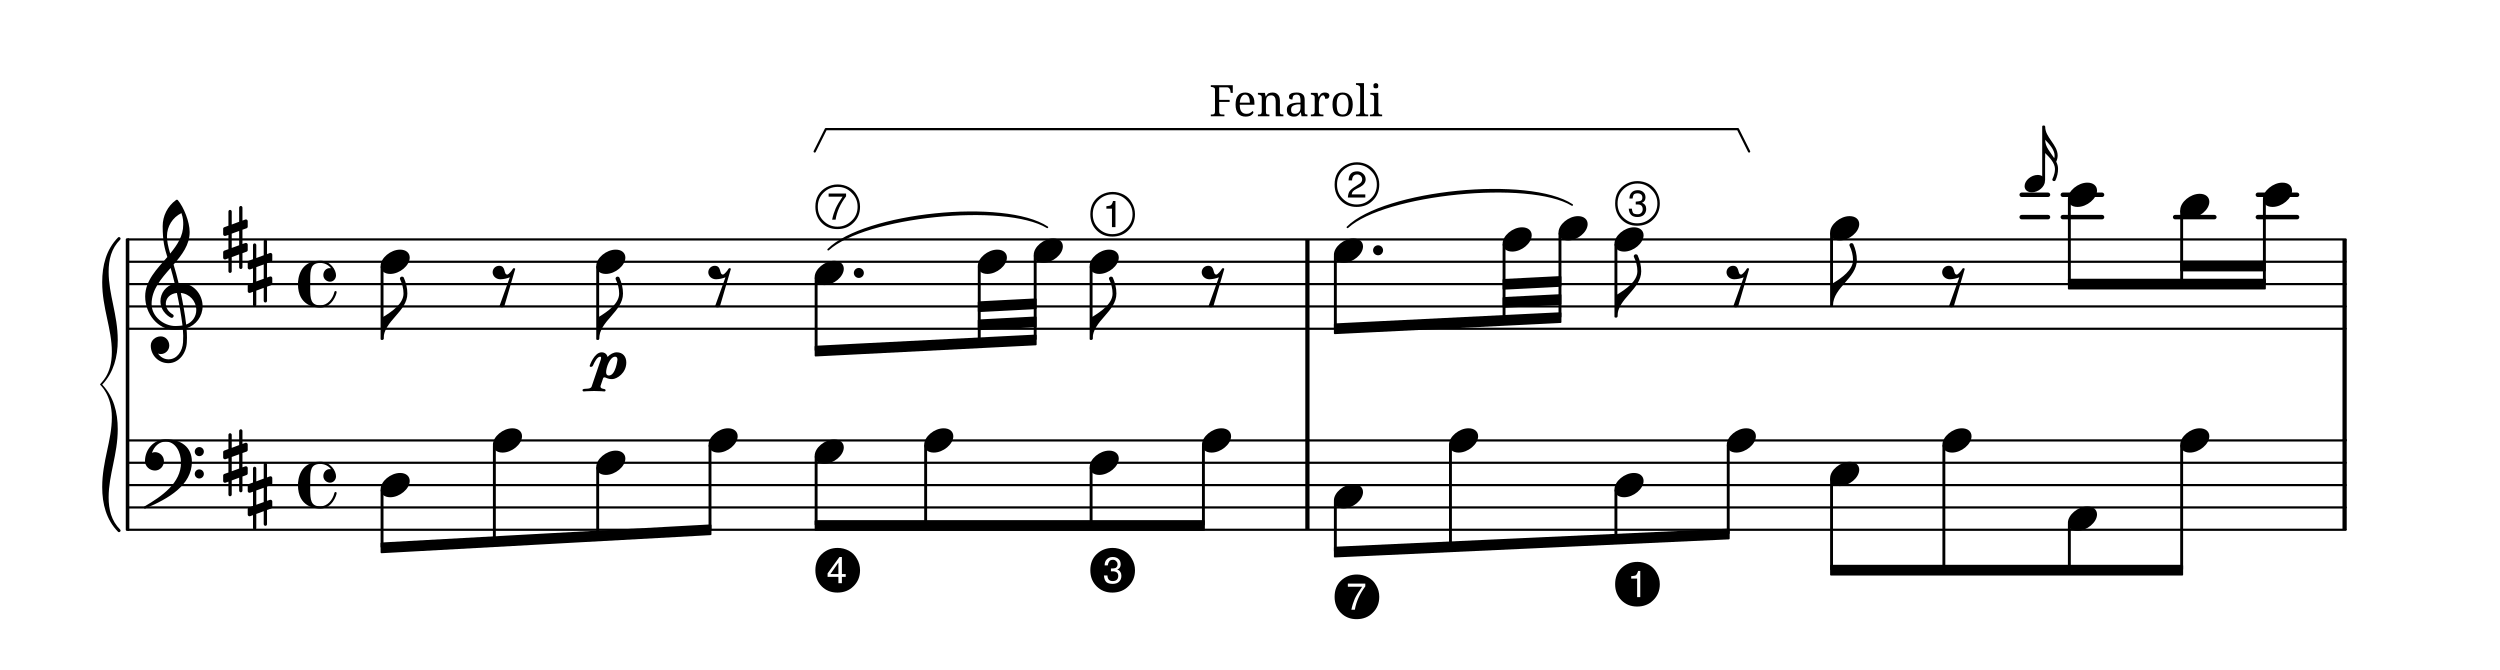
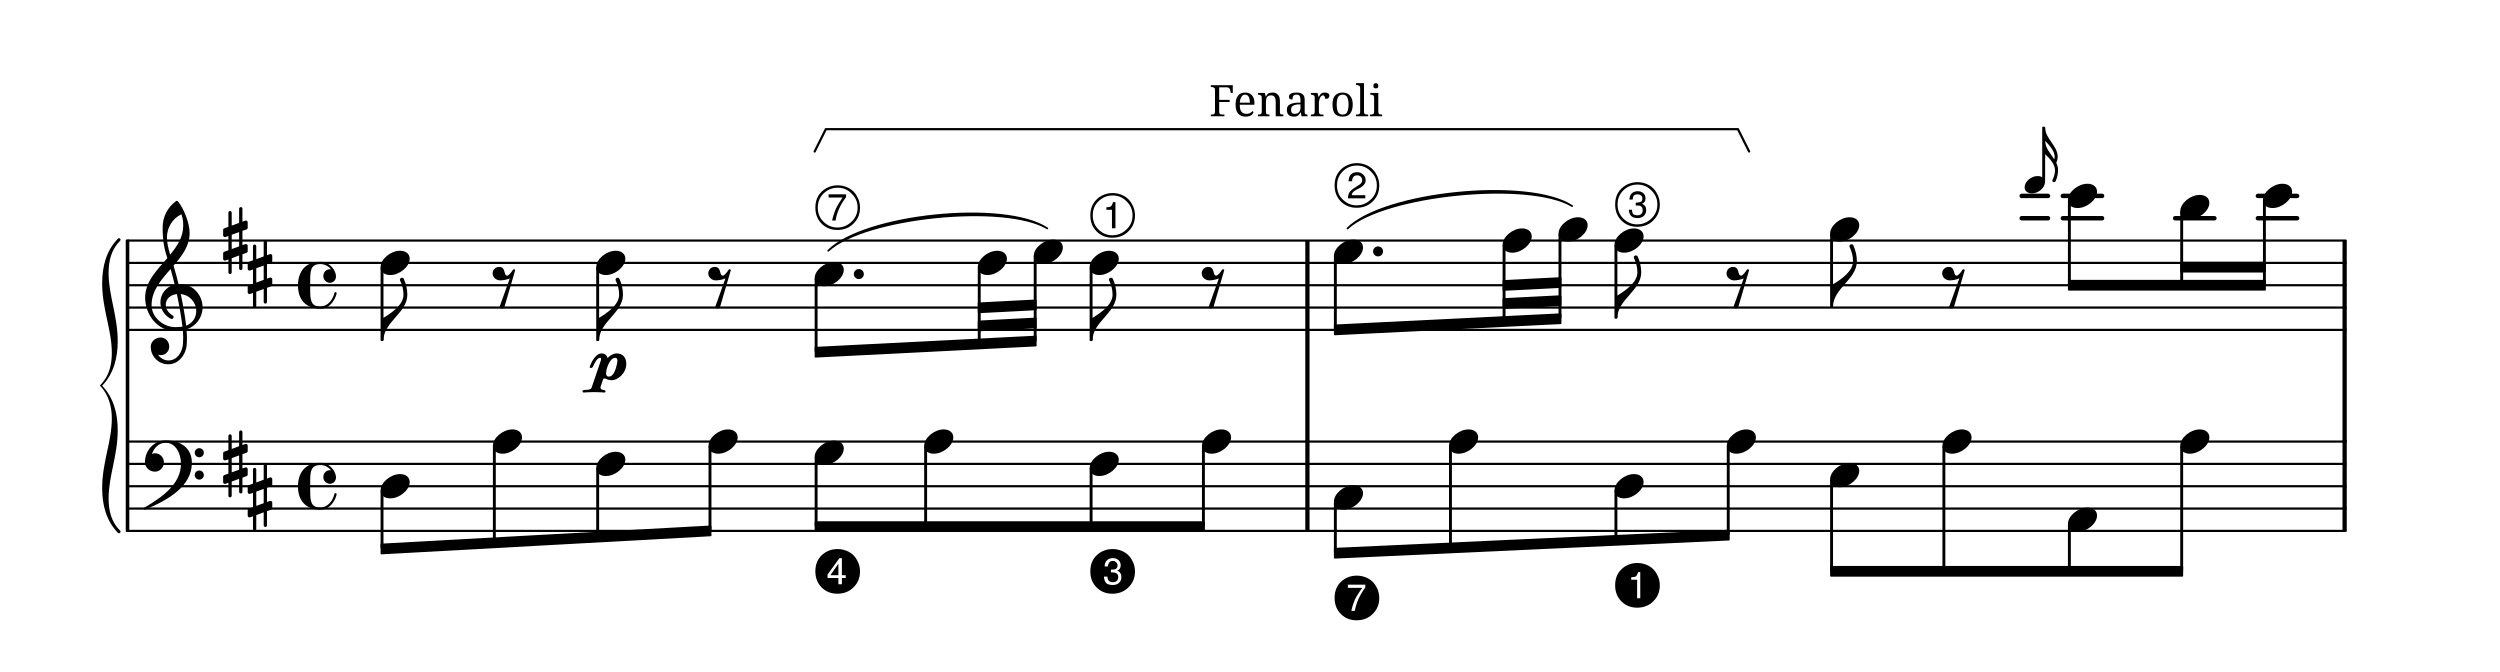
- <svg xmlns="http://www.w3.org/2000/svg" width="743.509" height="52.71mm" class="d-block mx-auto d-block mx-auto" version="1.2" viewBox="0 0 111.942 29.995">
-   <style>tspan{white-space:pre}</style>
-   <rect width="1.956" height=".2" x="95.311" y="-.1" ry=".1" transform="translate(5.69 8.722)" />
-   <rect width="1.956" height=".2" x="95.311" y="-.1" ry=".1" transform="translate(5.69 9.722)" />
-   <rect width="1.956" height=".2" x="91.607" y="-.1" ry=".1" transform="translate(5.69 9.722)" />
-   <rect width="1.956" height=".2" x="86.578" y="-.1" ry=".1" transform="translate(5.69 8.722)" />
-   <rect width="1.956" height=".2" x="86.578" y="-.1" ry=".1" transform="translate(5.69 9.722)" />
-   <rect width="1.377" height=".2" x="84.736" y="-.1" ry=".1" transform="translate(5.69 8.722)" />
-   <rect width="1.377" height=".2" x="84.736" y="-.1" ry=".1" transform="translate(5.69 9.722)" />
-   <path stroke="currentColor" stroke-linecap="round" stroke-linejoin="round" stroke-width=".1" d="M5.74 14.722h99.29m-99.29-1h99.29m-99.29-1h99.29m-99.29-1h99.29m-99.29-1h99.29" />
-   <rect width=".19" height="4.95" y="10.927" ry="0" transform="translate(104.89 3.845)" />
-   <path stroke="currentColor" stroke-linecap="round" stroke-linejoin="round" stroke-width=".1" d="M5.74 23.722h99.29m-99.29-1h99.29m-99.29-1h99.29m-99.29-1h99.29m-99.29-1h99.29" />
-   <rect width=".19" height="4.05" y="-2.05" ry="0" transform="translate(104.89 21.722)" />
-   <rect width=".19" height="4.05" y="-2" ry="0" transform="translate(104.89 12.722)" />
-   <rect width=".19" height="4.95" y="10.927" ry="0" transform="translate(58.447 3.845)" />
-   <rect width=".19" height="4.05" y="-2.05" ry="0" transform="translate(58.447 21.722)" />
-   <rect width=".19" height="4.05" y="-2" ry="0" transform="translate(58.447 12.722)" />
-   <path stroke="currentColor" stroke-linecap="round" stroke-linejoin="round" stroke-width=".08" d="M101.418 11.712v.4h-3.754v-.4zm0 .81v.4h-8.783v-.4z" />
-   <path d="M17.913 11.178c.264 0 .432.144.432.356 0 .356-.452.732-.872.732-.264 0-.432-.144-.432-.356 0-.356.452-.732.872-.732zM7.555 16.262H7.53a.783.783 0 0 1-.78-.788c0-.232.212-.412.448-.412.216 0 .38.188.38.412 0 .208-.172.38-.38.38a.326.326 0 0 1-.124-.024c.104.156.272.26.468.26h.016zm.78-1.728a.69.69 0 0 0 .452-.656.764.764 0 0 0-.692-.76c.076.356.192.968.24 1.416zm-1.548-.924c0 .58.564.988 1.056.988.004 0 .188 0 .328-.024a17.343 17.343 0 0 0-.252-1.456c-.316.032-.496.244-.496.476 0 .176.1.364.324.492.02.02.028.04.028.06 0 .044-.04.088-.088.088-.06 0-.504-.248-.504-.748 0-.352.232-.696.64-.788a15.048 15.048 0 0 0-.184-.7c-.428.484-.852.972-.852 1.612zm.704-2.1c-.116-.384-.208-.68-.208-1.384 0-.46.22-.896.596-1.168a.06.06 0 0 1 .08 0c.272.32.532.98.532 1.432 0 .572-.344 1.02-.72 1.456.084.272.156.552.224.828.008 0 .028-.004.052-.004.62 0 1.024.512 1.024 1.044 0 .452-.296.848-.72.984.012.14.02.28.02.42 0 .076-.004.156-.008.232-.028.476-.352.9-.808.912l.004-.172c.372-.008.612-.368.636-.764a3.775 3.775 0 0 0-.008-.588c-.02.004-.176.032-.356.032-.772 0-1.332-.72-1.332-1.496 0-.708.524-1.224.992-1.764zm.712-1.452c0-.136.004-.264-.08-.516a1.153 1.153 0 0 0-.648 1.036c0 .208.048.46.144.776.32-.388.584-.792.584-1.296zm1.787.188c0-.032.02-.06.053-.072l.184-.068v-.632c0-.04.032-.076.072-.076s.076.036.076.076v.58l.332-.124v-.632c0-.04.036-.076.076-.076s.072.036.072.076v.58l.128-.048c.008-.004.02-.004.028-.004a.08.08 0 0 1 .08.08v.24c0 .032-.02.064-.052.076l-.184.064v.64l.128-.044c.008-.004.02-.004.028-.004a.08.08 0 0 1 .08.08v.24c0 .032-.02.06-.052.072l-.184.068v.632c0 .04-.032.076-.072.076s-.076-.036-.076-.076v-.58l-.332.124v.632c0 .04-.036.076-.076.076s-.072-.036-.072-.076v-.58l-.128.048c-.008.004-.02.004-.028.004a.08.08 0 0 1-.08-.08v-.24c0-.032.02-.064.052-.076l.184-.064v-.64l-.128.044c-.008.004-.02.004-.028.004a.08.08 0 0 1-.08-.08v-.24zm.717.096-.332.12v.64l.332-.12v-.64zm.383 1.404c0-.032.02-.06.053-.072l.184-.068v-.632c0-.04.032-.076.072-.076s.076.036.076.076v.58l.332-.124v-.632c0-.04.036-.076.076-.076s.072.036.072.076v.58l.128-.048c.008-.004.02-.004.028-.004a.08.08 0 0 1 .08.08v.24c0 .032-.02.064-.052.076l-.184.064v.64l.128-.044c.008-.004.02-.004.028-.004a.08.08 0 0 1 .08.08v.24c0 .032-.02.06-.052.072l-.184.068v.632c0 .04-.032.076-.072.076s-.076-.036-.076-.076v-.58l-.332.124v.632c0 .04-.036.076-.076.076s-.072-.036-.072-.076v-.58l-.128.048c-.008.004-.02.004-.028.004a.08.08 0 0 1-.08-.08v-.24c0-.032.02-.064.052-.076l.184-.064v-.64l-.128.044c-.008.004-.02.004-.028.004a.08.08 0 0 1-.08-.08v-.24zm.717.096-.332.12v.64l.332-.12v-.64zm2.533-.168c.465 0 .705.424.705.652 0 .16-.12.288-.268.288-.124 0-.3-.1-.3-.3 0-.152.108-.308.288-.308.016 0 .036 0 .056.004a.599.599 0 0 0-.48-.236c-.424 0-.452.292-.452.744v.408c0 .452.028.748.452.748.32 0 .556-.28.632-.604.008-.028.028-.04.048-.04.024 0 .052.016.052.048 0 .088-.2.696-.732.696-.236 0-1-.076-1-1.052 0-.248.072-1.048 1-1.048zm3.573 9.504c.264 0 .432.144.432.356 0 .356-.452.732-.872.732-.264 0-.432-.144-.432-.356 0-.356.452-.732.872-.732zm-9.194.044c0-.112.092-.204.204-.204s.204.092.204.204-.092.204-.204.204-.204-.092-.204-.204zm0-1c0-.112.092-.204.204-.204s.204.092.204.204-.092.204-.204.204-.204-.092-.204-.204zm-1.3-.552c.688 0 1.172.352 1.172 1.004 0 1.052-1.052 1.656-2.064 2.084a.049.049 0 0 1-.036.016.053.053 0 0 1-.052-.052c0-.012.004-.024.016-.036.808-.472 1.648-1.06 1.648-1.972 0-.48-.252-.94-.684-.94-.296 0-.516.216-.616.504a.323.323 0 0 1 .136-.032c.22 0 .4.18.4.4 0 .232-.176.424-.4.424-.24 0-.448-.188-.448-.424 0-.532.408-.976.928-.976zm2.571.576c0-.032.02-.06.053-.072l.184-.068v-.632c0-.04.032-.076.072-.076s.076.036.076.076v.58l.332-.124v-.632c0-.04.036-.076.076-.076s.072.036.072.076v.58l.128-.048c.008-.004.02-.004.028-.004a.08.08 0 0 1 .08.08v.24c0 .032-.02.064-.052.076l-.184.064v.64l.128-.044c.008-.004.02-.004.028-.004a.08.08 0 0 1 .08.08v.24c0 .032-.02.06-.052.072l-.184.068v.632c0 .04-.032.076-.072.076s-.076-.036-.076-.076v-.58l-.332.124v.632c0 .04-.036.076-.076.076s-.072-.036-.072-.076v-.58l-.128.048c-.008.004-.02.004-.028.004a.08.08 0 0 1-.08-.08v-.24c0-.032.02-.064.052-.076l.184-.064v-.64l-.128.044c-.008.004-.02.004-.028.004a.08.08 0 0 1-.08-.08v-.24zm.717.096-.332.12v.64l.332-.12v-.64zm.383 1.404c0-.032.02-.06.053-.072l.184-.068v-.632c0-.04.032-.076.072-.076s.076.036.076.076v.58l.332-.124v-.632c0-.04.036-.076.076-.076s.072.036.072.076v.58l.128-.048c.008-.004.02-.004.028-.004a.08.08 0 0 1 .08.08v.24c0 .032-.02.064-.052.076l-.184.064v.64l.128-.044c.008-.004.02-.004.028-.004a.08.08 0 0 1 .08.08v.24c0 .032-.02.06-.052.072l-.184.068v.632c0 .04-.032.076-.072.076s-.076-.036-.076-.076v-.58l-.332.124v.632c0 .04-.036.076-.076.076s-.072-.036-.072-.076v-.58l-.128.048c-.008.004-.02.004-.028.004a.08.08 0 0 1-.08-.08v-.24c0-.032.02-.064.052-.076l.184-.064v-.64l-.128.044c-.008.004-.02.004-.028.004a.08.08 0 0 1-.08-.08v-.24zm.717.096-.332.12v.64l.332-.12v-.64zm2.533-1.168c.465 0 .705.424.705.652 0 .16-.12.288-.268.288-.124 0-.3-.1-.3-.3 0-.152.108-.308.288-.308.016 0 .036 0 .056.004a.599.599 0 0 0-.48-.236c-.424 0-.452.292-.452.744v.408c0 .452.028.748.452.748.32 0 .556-.28.632-.604.008-.028.028-.04.048-.04.024 0 .052.016.052.048 0 .088-.2.696-.732.696-.236 0-1-.076-1-1.052 0-.248.072-1.048 1-1.048z" />
-   <rect width=".13" height="3.314" x="-.065" y="-.814" ry=".04" transform="translate(17.106 12.722)" />
-   <path d="M17.17 15.182h-.063v-1h.064v1zm0 0v-1c.389-.236.897-.592.897-1.036 0-.228-.06-.448-.16-.652-.012-.064.04-.108.092-.108.028 0 .06.012.08.044.1.224.16.468.16.716 0 .812-1.068 1.224-1.068 2.036z" />
-   <rect width=".13" height="2.62" x="-.065" y=".186" ry=".04" transform="translate(17.106 21.722)" />
-   <path d="M22.35 11.902c.316 0 .184.392.364.392.064 0 .216-.192.244-.252.024-.048.092-.048.112 0l-.492 1.68c-.032.028-.068.04-.108.04s-.08-.012-.112-.04l.468-1.304a1.272 1.272 0 0 1-.42.088c-.188 0-.348-.136-.348-.316a.29.29 0 0 1 .292-.288zm.592 7.276c.264 0 .432.144.432.356 0 .356-.452.732-.872.732-.264 0-.432-.144-.432-.356 0-.356.452-.732.872-.732z" />
-   <rect width=".13" height="4.345" x="-.065" y="-1.814" ry=".04" transform="translate(22.135 21.722)" />
-   <path stroke="currentColor" stroke-linecap="round" stroke-linejoin="round" stroke-width=".08" d="M77.41 23.712v.4l-17.642.81v-.4z" />
-   <path d="M27.569 11.178c.264 0 .432.144.432.356 0 .356-.452.732-.872.732-.264 0-.432-.144-.432-.356 0-.356.452-.732.872-.732zm-.31 5.638c.312 0 .388-.704.388-.712 0-.072-.028-.132-.1-.132-.244 0-.408.496-.408.692 0 .088.032.152.12.152zm-.856-.436c0-.008.204-.604.536-.604.14 0 .236.084.264.208.116-.124.268-.208.412-.208.276 0 .428.196.428.456 0 .472-.42.744-.636.744-.212 0-.28-.08-.336-.08-.028 0-.056.012-.064.036l-.116.344c-.004.008-.004.02-.004.028 0 .148.228.072.228.168 0 .028-.016.056-.052.056-.012 0-.2-.02-.464-.02s-.448.02-.46.02a.055.055 0 0 1-.056-.056c0-.124.348.004.408-.164l.408-1.2a.315.315 0 0 0 .016-.08c0-.032-.008-.056-.044-.056-.132 0-.252.24-.316.388a.104.104 0 0 1-.096.068c-.032 0-.056-.016-.056-.048zm1.166 3.798c.264 0 .432.144.432.356 0 .356-.452.732-.872.732-.264 0-.432-.144-.432-.356 0-.356.452-.732.872-.732z" />
-   <rect width=".13" height="3.314" x="-.065" y="-.814" ry=".04" transform="translate(26.762 12.722)" />
-   <path d="M26.827 15.182h-.064v-1h.064v1zm0 0v-1c.388-.236.896-.592.896-1.036 0-.228-.06-.448-.16-.652-.012-.064.04-.108.092-.108.028 0 .06.012.08.044.1.224.16.468.16.716 0 .812-1.068 1.224-1.068 2.036z" />
-   <rect width=".13" height="3.092" x="-.065" y="-.814" ry=".04" transform="translate(26.762 21.722)" />
-   <path stroke="currentColor" stroke-linecap="round" stroke-linejoin="round" stroke-width=".08" d="M69.876 12.402v.4l-2.554.13v-.4zm0 .81v.4l-2.554.13v-.4zm0 .81v.4l-10.108.5v-.4z" />
-   <path d="M32.006 11.902c.316 0 .184.392.364.392.064 0 .216-.192.244-.252.024-.048.092-.048.112 0l-.492 1.68c-.032.028-.068.04-.108.04s-.08-.012-.112-.04l.468-1.304a1.272 1.272 0 0 1-.42.088c-.188 0-.348-.136-.348-.316a.29.29 0 0 1 .292-.288zm.592 7.276c.264 0 .432.144.432.356 0 .356-.452.732-.872.732-.264 0-.432-.144-.432-.356 0-.356.452-.732.872-.732z" />
-   <rect width=".13" height="3.817" x="-.065" y="-1.814" ry=".04" transform="translate(31.791 21.722)" />
-   <path stroke="currentColor" stroke-linecap="round" stroke-linejoin="round" stroke-width=".08" d="M53.91 23.332v.4H36.518v-.4z" />
-   <path d="M37.35 11.678c.264 0 .432.144.432.356 0 .356-.452.732-.872.732-.264 0-.432-.144-.432-.356 0-.356.452-.732.872-.732z" />
-   <text class="scale-degree" font-family="serif" font-size="2.2" transform="translate(36.478 9.837)">
+ <svg xmlns="http://www.w3.org/2000/svg" width="743.509" height="52.8mm" class="d-block mx-auto d-block mx-auto" version="1.2" viewBox="0 0 111.942 30.044">
+   <style>
+         tspan{white-space:pre}
+     </style>
+   <rect width="1.956" height=".2" x="95.311" y="-.1" fill="currentColor" ry=".1" transform="translate(5.69 8.771)" />
+   <rect width="1.956" height=".2" x="95.311" y="-.1" fill="currentColor" ry=".1" transform="translate(5.69 9.771)" />
+   <rect width="1.956" height=".2" x="91.607" y="-.1" fill="currentColor" ry=".1" transform="translate(5.69 9.771)" />
+   <rect width="1.956" height=".2" x="86.578" y="-.1" fill="currentColor" ry=".1" transform="translate(5.69 8.771)" />
+   <rect width="1.956" height=".2" x="86.578" y="-.1" fill="currentColor" ry=".1" transform="translate(5.69 9.771)" />
+   <rect width="1.377" height=".2" x="84.736" y="-.1" fill="currentColor" ry=".1" transform="translate(5.69 8.771)" />
+   <rect width="1.377" height=".2" x="84.736" y="-.1" fill="currentColor" ry=".1" transform="translate(5.69 9.771)" />
+   <path stroke="currentColor" stroke-linecap="round" stroke-linejoin="round" stroke-width=".1" d="M5.74 14.771h99.29m-99.29-1h99.29m-99.29-1h99.29m-99.29-1h99.29m-99.29-1h99.29" />
+   <rect width=".19" height="4.95" y="10.976" fill="currentColor" ry="0" transform="translate(104.89 3.845)" />
+   <path stroke="currentColor" stroke-linecap="round" stroke-linejoin="round" stroke-width=".1" d="M5.74 23.771h99.29m-99.29-1h99.29m-99.29-1h99.29m-99.29-1h99.29m-99.29-1h99.29" />
+   <rect width=".19" height="4.05" y="-2.05" fill="currentColor" ry="0" transform="translate(104.89 21.771)" />
+   <rect width=".19" height="4.05" y="-2" fill="currentColor" ry="0" transform="translate(104.89 12.771)" />
+   <rect width=".19" height="4.95" y="10.976" fill="currentColor" ry="0" transform="translate(58.447 3.845)" />
+   <rect width=".19" height="4.05" y="-2.05" fill="currentColor" ry="0" transform="translate(58.447 21.771)" />
+   <rect width=".19" height="4.05" y="-2" fill="currentColor" ry="0" transform="translate(58.447 12.771)" />
+   <path fill="currentColor" stroke="currentColor" stroke-linecap="round" stroke-linejoin="round" stroke-width=".08" d="M101.418 11.761v.4h-3.754v-.4zm0 .81v.4h-8.783v-.4z" />
+   <path fill="currentColor" d="M17.913 11.227c.264 0 .432.144.432.356 0 .356-.452.732-.872.732-.264 0-.432-.144-.432-.356 0-.356.452-.732.872-.732zM7.555 16.311H7.53a.783.783 0 0 1-.78-.788c0-.232.212-.412.448-.412.216 0 .38.188.38.412 0 .208-.172.38-.38.38a.326.326 0 0 1-.124-.024c.104.156.272.26.468.26h.016zm.78-1.728a.69.69 0 0 0 .452-.656.764.764 0 0 0-.692-.76c.076.356.192.968.24 1.416zm-1.548-.924c0 .58.564.988 1.056.988.004 0 .188 0 .328-.024a17.343 17.343 0 0 0-.252-1.456c-.316.032-.496.244-.496.476 0 .176.1.364.324.492.02.02.028.04.028.06 0 .044-.04.088-.088.088-.06 0-.504-.248-.504-.748 0-.352.232-.696.64-.788a15.048 15.048 0 0 0-.184-.7c-.428.484-.852.972-.852 1.612zm.704-2.1c-.116-.384-.208-.68-.208-1.384 0-.46.22-.896.596-1.168a.06.06 0 0 1 .08 0c.272.32.532.98.532 1.432 0 .572-.344 1.02-.72 1.456.084.272.156.552.224.828.008 0 .028-.004.052-.004.62 0 1.024.512 1.024 1.044 0 .452-.296.848-.72.984.012.14.02.28.02.42 0 .076-.004.156-.008.232-.028.476-.352.9-.808.912l.004-.172c.372-.008.612-.368.636-.764a3.775 3.775 0 0 0-.008-.588c-.02.004-.176.032-.356.032-.772 0-1.332-.72-1.332-1.496 0-.708.524-1.224.992-1.764zm.712-1.452c0-.136.004-.264-.08-.516a1.153 1.153 0 0 0-.648 1.036c0 .208.048.46.144.776.32-.388.584-.792.584-1.296zm1.787.188c0-.032.02-.06.053-.072l.184-.068v-.632c0-.04.032-.076.072-.076s.076.036.076.076v.58l.332-.124v-.632c0-.04.036-.076.076-.076s.072.036.072.076v.58l.128-.048c.008-.004.02-.004.028-.004a.08.08 0 0 1 .08.08v.24c0 .032-.02.064-.052.076l-.184.064v.64l.128-.044c.008-.004.02-.004.028-.004a.08.08 0 0 1 .08.08v.24c0 .032-.02.06-.052.072l-.184.068v.632c0 .04-.032.076-.072.076s-.076-.036-.076-.076v-.58l-.332.124v.632c0 .04-.036.076-.076.076s-.072-.036-.072-.076v-.58l-.128.048c-.008.004-.02.004-.028.004a.08.08 0 0 1-.08-.08v-.24c0-.032.02-.064.052-.076l.184-.064v-.64l-.128.044c-.008.004-.02.004-.028.004a.08.08 0 0 1-.08-.08v-.24zm.717.096-.332.12v.64l.332-.12v-.64zm.383 1.404c0-.032.02-.06.053-.072l.184-.068v-.632c0-.04.032-.076.072-.076s.076.036.076.076v.58l.332-.124v-.632c0-.04.036-.076.076-.076s.072.036.072.076v.58l.128-.048c.008-.004.02-.004.028-.004a.08.08 0 0 1 .08.08v.24c0 .032-.02.064-.052.076l-.184.064v.64l.128-.044c.008-.004.02-.004.028-.004a.08.08 0 0 1 .08.08v.24c0 .032-.02.06-.052.072l-.184.068v.632c0 .04-.032.076-.072.076s-.076-.036-.076-.076v-.58l-.332.124v.632c0 .04-.036.076-.076.076s-.072-.036-.072-.076v-.58l-.128.048c-.008.004-.02.004-.028.004a.08.08 0 0 1-.08-.08v-.24c0-.032.02-.064.052-.076l.184-.064v-.64l-.128.044c-.008.004-.02.004-.028.004a.08.08 0 0 1-.08-.08v-.24zm.717.096-.332.12v.64l.332-.12v-.64zm2.533-.168c.465 0 .705.424.705.652 0 .16-.12.288-.268.288-.124 0-.3-.1-.3-.3 0-.152.108-.308.288-.308.016 0 .036 0 .056.004a.599.599 0 0 0-.48-.236c-.424 0-.452.292-.452.744v.408c0 .452.028.748.452.748.32 0 .556-.28.632-.604.008-.028.028-.04.048-.04.024 0 .052.016.052.048 0 .088-.2.696-.732.696-.236 0-1-.076-1-1.052 0-.248.072-1.048 1-1.048zm3.573 9.504c.264 0 .432.144.432.356 0 .356-.452.732-.872.732-.264 0-.432-.144-.432-.356 0-.356.452-.732.872-.732zm-9.194.044c0-.112.092-.204.204-.204s.204.092.204.204-.092.204-.204.204-.204-.092-.204-.204zm0-1c0-.112.092-.204.204-.204s.204.092.204.204-.092.204-.204.204-.204-.092-.204-.204zm-1.3-.552c.688 0 1.172.352 1.172 1.004 0 1.052-1.052 1.656-2.064 2.084a.049.049 0 0 1-.036.016.053.053 0 0 1-.052-.052c0-.012.004-.024.016-.036.808-.472 1.648-1.06 1.648-1.972 0-.48-.252-.94-.684-.94-.296 0-.516.216-.616.504a.323.323 0 0 1 .136-.032c.22 0 .4.18.4.4 0 .232-.176.424-.4.424-.24 0-.448-.188-.448-.424 0-.532.408-.976.928-.976zm2.571.576c0-.032.02-.06.053-.072l.184-.068v-.632c0-.04.032-.076.072-.076s.076.036.076.076v.58l.332-.124v-.632c0-.04.036-.076.076-.076s.072.036.072.076v.58l.128-.048c.008-.004.02-.004.028-.004a.08.08 0 0 1 .08.08v.24c0 .032-.02.064-.052.076l-.184.064v.64l.128-.044c.008-.004.02-.004.028-.004a.08.08 0 0 1 .08.08v.24c0 .032-.02.06-.052.072l-.184.068v.632c0 .04-.032.076-.072.076s-.076-.036-.076-.076v-.58l-.332.124v.632c0 .04-.036.076-.076.076s-.072-.036-.072-.076v-.58l-.128.048c-.008.004-.02.004-.028.004a.08.08 0 0 1-.08-.08v-.24c0-.032.02-.064.052-.076l.184-.064v-.64l-.128.044c-.008.004-.02.004-.028.004a.08.08 0 0 1-.08-.08v-.24zm.717.096-.332.12v.64l.332-.12v-.64zm.383 1.404c0-.032.02-.06.053-.072l.184-.068v-.632c0-.04.032-.076.072-.076s.076.036.076.076v.58l.332-.124v-.632c0-.04.036-.076.076-.076s.072.036.072.076v.58l.128-.048c.008-.004.02-.004.028-.004a.08.08 0 0 1 .08.08v.24c0 .032-.02.064-.052.076l-.184.064v.64l.128-.044c.008-.004.02-.004.028-.004a.08.08 0 0 1 .08.08v.24c0 .032-.02.06-.052.072l-.184.068v.632c0 .04-.032.076-.072.076s-.076-.036-.076-.076v-.58l-.332.124v.632c0 .04-.036.076-.076.076s-.072-.036-.072-.076v-.58l-.128.048c-.008.004-.02.004-.028.004a.08.08 0 0 1-.08-.08v-.24c0-.032.02-.064.052-.076l.184-.064v-.64l-.128.044c-.008.004-.02.004-.028.004a.08.08 0 0 1-.08-.08v-.24zm.717.096-.332.12v.64l.332-.12v-.64zm2.533-1.168c.465 0 .705.424.705.652 0 .16-.12.288-.268.288-.124 0-.3-.1-.3-.3 0-.152.108-.308.288-.308.016 0 .036 0 .056.004a.599.599 0 0 0-.48-.236c-.424 0-.452.292-.452.744v.408c0 .452.028.748.452.748.32 0 .556-.28.632-.604.008-.028.028-.04.048-.04.024 0 .052.016.052.048 0 .088-.2.696-.732.696-.236 0-1-.076-1-1.052 0-.248.072-1.048 1-1.048z" />
+   <rect width=".13" height="3.314" x="-.065" y="-.814" fill="currentColor" ry=".04" transform="translate(17.106 12.771)" />
+   <path fill="currentColor" d="M17.17 15.231h-.063v-1h.064v1zm0 0v-1c.389-.236.897-.592.897-1.036 0-.228-.06-.448-.16-.652-.012-.064.04-.108.092-.108.028 0 .06.012.08.044.1.224.16.468.16.716 0 .812-1.068 1.224-1.068 2.036z" />
+   <rect width=".13" height="2.62" x="-.065" y=".186" fill="currentColor" ry=".04" transform="translate(17.106 21.771)" />
+   <path fill="currentColor" d="M22.35 11.951c.316 0 .184.392.364.392.064 0 .216-.192.244-.252.024-.048.092-.048.112 0l-.492 1.68c-.032.028-.068.04-.108.04s-.08-.012-.112-.04l.468-1.304a1.272 1.272 0 0 1-.42.088c-.188 0-.348-.136-.348-.316a.29.29 0 0 1 .292-.288zm.592 7.276c.264 0 .432.144.432.356 0 .356-.452.732-.872.732-.264 0-.432-.144-.432-.356 0-.356.452-.732.872-.732z" />
+   <rect width=".13" height="4.345" x="-.065" y="-1.814" fill="currentColor" ry=".04" transform="translate(22.135 21.771)" />
+   <path fill="currentColor" stroke="currentColor" stroke-linecap="round" stroke-linejoin="round" stroke-width=".08" d="M77.41 23.761v.4l-17.642.81v-.4z" />
+   <path fill="currentColor" d="M27.569 11.227c.264 0 .432.144.432.356 0 .356-.452.732-.872.732-.264 0-.432-.144-.432-.356 0-.356.452-.732.872-.732zm-.31 5.637c.312 0 .388-.704.388-.712 0-.072-.028-.132-.1-.132-.244 0-.408.496-.408.692 0 .088.032.152.12.152zm-.856-.436c0-.008.204-.604.536-.604.14 0 .236.084.264.208.116-.124.268-.208.412-.208.276 0 .428.196.428.456 0 .472-.42.744-.636.744-.212 0-.28-.08-.336-.08-.028 0-.056.012-.064.036l-.116.344c-.004.008-.004.02-.004.028 0 .148.228.072.228.168 0 .028-.016.056-.052.056-.012 0-.2-.02-.464-.02s-.448.02-.46.02a.055.055 0 0 1-.056-.056c0-.124.348.004.408-.164l.408-1.2a.315.315 0 0 0 .016-.08c0-.032-.008-.056-.044-.056-.132 0-.252.24-.316.388a.104.104 0 0 1-.096.068c-.032 0-.056-.016-.056-.048zm1.166 3.799c.264 0 .432.144.432.356 0 .356-.452.732-.872.732-.264 0-.432-.144-.432-.356 0-.356.452-.732.872-.732z" />
+   <rect width=".13" height="3.314" x="-.065" y="-.814" fill="currentColor" ry=".04" transform="translate(26.762 12.771)" />
+   <path fill="currentColor" d="M26.827 15.231h-.064v-1h.064v1zm0 0v-1c.388-.236.896-.592.896-1.036 0-.228-.06-.448-.16-.652-.012-.064.04-.108.092-.108.028 0 .06.012.08.044.1.224.16.468.16.716 0 .812-1.068 1.224-1.068 2.036z" />
+   <rect width=".13" height="3.092" x="-.065" y="-.814" fill="currentColor" ry=".04" transform="translate(26.762 21.771)" />
+   <path fill="currentColor" stroke="currentColor" stroke-linecap="round" stroke-linejoin="round" stroke-width=".08" d="M69.876 12.451v.4l-2.554.13v-.4zm0 .81v.4l-2.554.13v-.4zm0 .81v.4l-10.108.5v-.4z" />
+   <path fill="currentColor" d="M32.006 11.951c.316 0 .184.392.364.392.064 0 .216-.192.244-.252.024-.048.092-.048.112 0l-.492 1.68c-.032.028-.068.04-.108.04s-.08-.012-.112-.04l.468-1.304a1.272 1.272 0 0 1-.42.088c-.188 0-.348-.136-.348-.316a.29.29 0 0 1 .292-.288zm.592 7.276c.264 0 .432.144.432.356 0 .356-.452.732-.872.732-.264 0-.432-.144-.432-.356 0-.356.452-.732.872-.732z" />
+   <rect width=".13" height="3.817" x="-.065" y="-1.814" fill="currentColor" ry=".04" transform="translate(31.791 21.771)" />
+   <path fill="currentColor" stroke="currentColor" stroke-linecap="round" stroke-linejoin="round" stroke-width=".08" d="M53.91 23.381v.4H36.518v-.4z" />
+   <path fill="currentColor" d="M37.35 11.727c.264 0 .432.144.432.356 0 .356-.452.732-.872.732-.264 0-.432-.144-.432-.356 0-.356.452-.732.872-.732z" />
+   <text fill="currentColor" class="scale-degree" font-family="serif" font-size="2.2" transform="translate(36.478 9.874)">
    <tspan>➆</tspan>
  </text>
-   <path d="M37.35 19.678c.264 0 .432.144.432.356 0 .356-.452.732-.872.732-.264 0-.432-.144-.432-.356 0-.356.452-.732.872-.732z" />
-   <text class="scale-degree" font-family="serif" font-size="2.2" transform="translate(36.478 26.113)">
+   <path fill="currentColor" d="M37.35 19.727c.264 0 .432.144.432.356 0 .356-.452.732-.872.732-.264 0-.432-.144-.432-.356 0-.356.452-.732.872-.732z" />
+   <text fill="currentColor" class="scale-degree" font-family="serif" font-size="2.2" transform="translate(36.478 26.162)">
    <tspan>➍</tspan>
  </text>
-   <path d="M38.232 12.222a.224.224 0 1 1 .448 0 .224.224 0 0 1-.448 0z" />
-   <rect width=".13" height="3.311" x="-.065" y="-.314" ry=".04" transform="translate(36.543 12.722)" />
-   <rect width=".13" height="3.124" x="-.065" y="-1.314" ry=".04" transform="translate(36.543 21.722)" />
-   <path stroke="currentColor" stroke-linecap="round" stroke-linejoin="round" stroke-width=".08" d="M60.337 10.177c1.642-1.636 8.126-2.28 10.058-1h0c-1.92-1.161-8.404-.516-10.058 1z" />
-   <path d="M42.254 19.178c.264 0 .432.144.432.356 0 .356-.452.732-.872.732-.264 0-.432-.144-.432-.356 0-.356.452-.732.872-.732z" />
-   <rect width=".13" height="3.624" x="-.065" y="-1.814" ry=".04" transform="translate(41.447 21.722)" />
-   <path stroke="currentColor" stroke-linecap="round" stroke-linejoin="round" stroke-width=".08" d="M46.377 13.402v.4l-2.555.133v-.4zm0 .81v.4l-2.555.133v-.4zm0 .81v.4l-9.859.5v-.4z" />
-   <path d="M44.654 11.178c.264 0 .432.144.432.356 0 .356-.452.732-.872.732-.264 0-.432-.144-.432-.356 0-.356.452-.732.872-.732z" />
-   <rect width=".13" height="3.443" x="-.065" y="-.814" ry=".04" transform="translate(43.847 12.722)" />
-   <path stroke="currentColor" stroke-linecap="round" stroke-linejoin="round" stroke-width=".08" d="M31.816 23.522v.4l-14.735.81v-.4z" />
-   <path d="M47.159 10.678c.264 0 .432.144.432.356 0 .356-.452.732-.872.732-.264 0-.432-.144-.432-.356 0-.356.452-.732.872-.732z" />
-   <rect width=".13" height="3.817" x="-.065" y="-1.314" ry=".04" transform="translate(46.352 12.722)" />
-   <text class="schema" font-family="serif" font-size="1.96" transform="translate(54.138 5.206)">
+   <path fill="currentColor" d="M38.232 12.271a.224.224 0 1 1 .448 0 .224.224 0 0 1-.448 0z" />
+   <rect width=".13" height="3.311" x="-.065" y="-.314" fill="currentColor" ry=".04" transform="translate(36.543 12.771)" />
+   <rect width=".13" height="3.124" x="-.065" y="-1.314" fill="currentColor" ry=".04" transform="translate(36.543 21.771)" />
+   <path fill="currentColor" stroke="currentColor" stroke-linecap="round" stroke-linejoin="round" stroke-width=".08" d="M60.337 10.226c1.642-1.636 8.126-2.28 10.058-1h0c-1.92-1.161-8.404-.517-10.058 1z" />
+   <path fill="currentColor" d="M42.254 19.227c.264 0 .432.144.432.356 0 .356-.452.732-.872.732-.264 0-.432-.144-.432-.356 0-.356.452-.732.872-.732z" />
+   <rect width=".13" height="3.624" x="-.065" y="-1.814" fill="currentColor" ry=".04" transform="translate(41.447 21.771)" />
+   <path fill="currentColor" stroke="currentColor" stroke-linecap="round" stroke-linejoin="round" stroke-width=".08" d="M46.377 13.451v.4l-2.555.132v-.4zm0 .81v.4l-2.555.133v-.4zm0 .81v.4l-9.859.5v-.4z" />
+   <path fill="currentColor" d="M44.654 11.227c.264 0 .432.144.432.356 0 .356-.452.732-.872.732-.264 0-.432-.144-.432-.356 0-.356.452-.732.872-.732z" />
+   <rect width=".13" height="3.443" x="-.065" y="-.814" fill="currentColor" ry=".04" transform="translate(43.847 12.771)" />
+   <path fill="currentColor" stroke="currentColor" stroke-linecap="round" stroke-linejoin="round" stroke-width=".08" d="M31.816 23.571v.4l-14.735.81v-.4z" />
+   <path fill="currentColor" d="M47.159 10.727c.264 0 .432.144.432.356 0 .356-.452.732-.872.732-.264 0-.432-.144-.432-.356 0-.356.452-.732.872-.732z" />
+   <rect width=".13" height="3.817" x="-.065" y="-1.314" fill="currentColor" ry=".04" transform="translate(46.352 12.771)" />
+   <text fill="currentColor" class="schema" font-family="serif" font-size="1.96" transform="translate(54.138 5.206)">
    <tspan>Fenaroli</tspan>
  </text>
-   <path d="M49.663 11.178c.264 0 .432.144.432.356 0 .356-.452.732-.872.732-.264 0-.432-.144-.432-.356 0-.356.452-.732.872-.732z" />
-   <text class="scale-degree" font-family="serif" font-size="2.2" transform="translate(48.79 10.172)">
+   <path fill="currentColor" d="M49.663 11.227c.264 0 .432.144.432.356 0 .356-.452.732-.872.732-.264 0-.432-.144-.432-.356 0-.356.452-.732.872-.732z" />
+   <text fill="currentColor" class="scale-degree" font-family="serif" font-size="2.2" transform="translate(48.79 10.221)">
    <tspan>➀</tspan>
  </text>
-   <path d="M49.663 20.178c.264 0 .432.144.432.356 0 .356-.452.732-.872.732-.264 0-.432-.144-.432-.356 0-.356.452-.732.872-.732z" />
-   <text class="scale-degree" font-family="serif" font-size="2.2" transform="translate(48.79 26.113)">
+   <path fill="currentColor" d="M49.663 20.227c.264 0 .432.144.432.356 0 .356-.452.732-.872.732-.264 0-.432-.144-.432-.356 0-.356.452-.732.872-.732z" />
+   <text fill="currentColor" class="scale-degree" font-family="serif" font-size="2.2" transform="translate(48.79 26.162)">
    <tspan>➌</tspan>
  </text>
-   <rect width=".13" height="3.314" x="-.065" y="-.814" ry=".04" transform="translate(48.856 12.722)" />
-   <path d="M48.92 15.182h-.063v-1h.064v1zm0 0v-1c.389-.236.897-.592.897-1.036 0-.228-.06-.448-.16-.652-.012-.064.04-.108.092-.108.028 0 .06.012.08.044.1.224.16.468.16.716 0 .812-1.068 1.224-1.068 2.036z" />
-   <rect width=".13" height="2.624" x="-.065" y="-.814" ry=".04" transform="translate(48.856 21.722)" />
+   <rect width=".13" height="3.314" x="-.065" y="-.814" fill="currentColor" ry=".04" transform="translate(48.856 12.771)" />
+   <path fill="currentColor" d="M48.92 15.231h-.063v-1h.064v1zm0 0v-1c.389-.236.897-.592.897-1.036 0-.228-.06-.448-.16-.652-.012-.064.04-.108.092-.108.028 0 .06.012.08.044.1.224.16.468.16.716 0 .812-1.068 1.224-1.068 2.036z" />
+   <rect width=".13" height="2.624" x="-.065" y="-.814" fill="currentColor" ry=".04" transform="translate(48.856 21.771)" />
  <path stroke="currentColor" stroke-linecap="round" stroke-linejoin="round" stroke-width=".1" d="m77.82 5.783.5 1m-41.342-1-.5 1m.5-1H77.82" class="schema" />
-   <path d="M54.1 11.902c.316 0 .184.392.364.392.064 0 .216-.192.244-.252.024-.048.092-.048.112 0l-.492 1.68c-.032.028-.068.04-.108.04s-.08-.012-.112-.04l.468-1.304a1.272 1.272 0 0 1-.42.088c-.188 0-.348-.136-.348-.316a.29.29 0 0 1 .292-.288zm.592 7.276c.264 0 .432.144.432.356 0 .356-.452.732-.872.732-.264 0-.432-.144-.432-.356 0-.356.452-.732.872-.732z" />
-   <rect width=".13" height="3.624" x="-.065" y="-1.814" ry=".04" transform="translate(53.885 21.722)" />
-   <path stroke="currentColor" stroke-linecap="round" stroke-linejoin="round" stroke-width=".08" d="M37.086 11.177c1.615-1.625 7.899-2.265 9.809-1h0c-1.898-1.146-8.181-.505-9.809 1z" />
-   <path d="M60.6 10.678c.264 0 .432.144.432.356 0 .356-.452.732-.872.732-.264 0-.432-.144-.432-.356 0-.356.452-.732.872-.732z" />
-   <text class="scale-degree" font-family="serif" font-size="2.2" transform="translate(59.728 8.844)">
+   <path fill="currentColor" d="M54.1 11.951c.316 0 .184.392.364.392.064 0 .216-.192.244-.252.024-.048.092-.048.112 0l-.492 1.68c-.032.028-.068.04-.108.04s-.08-.012-.112-.04l.468-1.304a1.272 1.272 0 0 1-.42.088c-.188 0-.348-.136-.348-.316a.29.29 0 0 1 .292-.288zm.592 7.276c.264 0 .432.144.432.356 0 .356-.452.732-.872.732-.264 0-.432-.144-.432-.356 0-.356.452-.732.872-.732z" />
+   <rect width=".13" height="3.624" x="-.065" y="-1.814" fill="currentColor" ry=".04" transform="translate(53.885 21.771)" />
+   <path fill="currentColor" stroke="currentColor" stroke-linecap="round" stroke-linejoin="round" stroke-width=".08" d="M37.086 11.226c1.615-1.625 7.899-2.266 9.809-1h0c-1.898-1.146-8.181-.506-9.809 1z" />
+   <path fill="currentColor" d="M60.6 10.727c.264 0 .432.144.432.356 0 .356-.452.732-.872.732-.264 0-.432-.144-.432-.356 0-.356.452-.732.872-.732z" />
+   <text fill="currentColor" class="scale-degree" font-family="serif" font-size="2.2" transform="translate(59.728 8.881)">
    <tspan>➁</tspan>
  </text>
-   <path d="M60.6 21.678c.264 0 .432.144.432.356 0 .356-.452.732-.872.732-.264 0-.432-.144-.432-.356 0-.356.452-.732.872-.732z" />
-   <text class="scale-degree" font-family="serif" font-size="2.2" transform="translate(59.728 27.303)">
+   <path fill="currentColor" d="M60.6 21.727c.264 0 .432.144.432.356 0 .356-.452.732-.872.732-.264 0-.432-.144-.432-.356 0-.356.452-.732.872-.732z" />
+   <text fill="currentColor" class="scale-degree" font-family="serif" font-size="2.2" transform="translate(59.728 27.352)">
    <tspan>➐</tspan>
  </text>
-   <rect width=".16" height="13.1" y="-6.55" ry=".05" transform="translate(5.63 17.222)" />
-   <path d="M61.482 11.222a.224.224 0 1 1 .447 0 .224.224 0 0 1-.447 0z" />
-   <rect width=".13" height="3.311" x="-.065" y="-1.314" ry=".04" transform="translate(59.793 12.722)" />
-   <rect width=".13" height="2.311" x="-.065" y=".686" ry=".04" transform="translate(59.793 21.722)" />
-   <path stroke="currentColor" stroke-linecap="round" stroke-linejoin="round" stroke-width=".08" d="M97.714 25.332v.4H81.987v-.4z" />
-   <path d="M5.007 18.686c0-1.02-.528-1.452-.528-1.464 0-.072.528-.384.528-1.464 0-1.044-.432-1.956-.432-3.12 0-.756.18-1.464.708-2.004.06-.06.156.036.096.096-.396.396-.516.9-.516 1.44 0 1.02.408 1.92.408 3.06 0 .744-.18 1.452-.696 1.992.516.54.696 1.248.696 1.992 0 1.14-.408 2.04-.408 3.06 0 .54.12 1.044.516 1.44.06.06-.036.156-.096.096-.528-.54-.708-1.248-.708-2.004 0-1.164.432-2.076.432-3.12zm60.747.492c.264 0 .432.144.432.356 0 .356-.452.732-.872.732-.264 0-.432-.144-.432-.356 0-.356.452-.732.872-.732z" />
-   <rect width=".13" height="4.575" x="-.065" y="-1.814" ry=".04" transform="translate(64.947 21.722)" />
-   <path d="M68.154 10.178c.264 0 .432.144.432.356 0 .356-.452.732-.872.732-.264 0-.432-.144-.432-.356 0-.356.452-.732.872-.732z" />
-   <rect width=".13" height="3.44" x="-.065" y="-1.814" ry=".04" transform="translate(67.347 12.722)" />
-   <path d="M70.658 9.678c.264 0 .432.144.432.356 0 .356-.452.732-.872.732-.264 0-.432-.144-.432-.356 0-.356.452-.732.872-.732z" />
-   <rect width=".13" height="3.817" x="-.065" y="-2.314" ry=".04" transform="translate(69.851 12.722)" />
-   <path d="M73.163 10.178c.264 0 .432.144.432.356 0 .356-.452.732-.872.732-.264 0-.432-.144-.432-.356 0-.356.452-.732.872-.732z" />
-   <text class="scale-degree" font-family="serif" font-size="2.2" transform="translate(72.29 9.687)">
+   <rect width=".16" height="13.1" y="-6.55" fill="currentColor" ry=".05" transform="translate(5.63 17.271)" />
+   <path fill="currentColor" d="M61.482 11.271a.224.224 0 1 1 .447 0 .224.224 0 0 1-.447 0z" />
+   <rect width=".13" height="3.311" x="-.065" y="-1.314" fill="currentColor" ry=".04" transform="translate(59.793 12.771)" />
+   <rect width=".13" height="2.311" x="-.065" y=".686" fill="currentColor" ry=".04" transform="translate(59.793 21.771)" />
+   <path fill="currentColor" stroke="currentColor" stroke-linecap="round" stroke-linejoin="round" stroke-width=".08" d="M97.714 25.381v.4H81.987v-.4z" />
+   <path fill="currentColor" d="M5.007 18.735c0-1.02-.528-1.452-.528-1.464 0-.072.528-.384.528-1.464 0-1.044-.432-1.956-.432-3.12 0-.756.18-1.464.708-2.004.06-.06.156.036.096.096-.396.396-.516.9-.516 1.44 0 1.02.408 1.92.408 3.06 0 .744-.18 1.452-.696 1.992.516.54.696 1.248.696 1.992 0 1.14-.408 2.04-.408 3.06 0 .54.12 1.044.516 1.44.06.06-.036.156-.096.096-.528-.54-.708-1.248-.708-2.004 0-1.164.432-2.076.432-3.12zm60.747.492c.264 0 .432.144.432.356 0 .356-.452.732-.872.732-.264 0-.432-.144-.432-.356 0-.356.452-.732.872-.732z" />
+   <rect width=".13" height="4.575" x="-.065" y="-1.814" fill="currentColor" ry=".04" transform="translate(64.947 21.771)" />
+   <path fill="currentColor" d="M68.154 10.227c.264 0 .432.144.432.356 0 .356-.452.732-.872.732-.264 0-.432-.144-.432-.356 0-.356.452-.732.872-.732z" />
+   <rect width=".13" height="3.44" x="-.065" y="-1.814" fill="currentColor" ry=".04" transform="translate(67.347 12.771)" />
+   <path fill="currentColor" d="M70.658 9.727c.264 0 .432.144.432.356 0 .356-.452.732-.872.732-.264 0-.432-.144-.432-.356 0-.356.452-.732.872-.732z" />
+   <rect width=".13" height="3.817" x="-.065" y="-2.314" fill="currentColor" ry=".04" transform="translate(69.851 12.771)" />
+   <path fill="currentColor" d="M73.163 10.227c.264 0 .432.144.432.356 0 .356-.452.732-.872.732-.264 0-.432-.144-.432-.356 0-.356.452-.732.872-.732z" />
+   <text fill="currentColor" class="scale-degree" font-family="serif" font-size="2.2" transform="translate(72.29 9.733)">
    <tspan>➂</tspan>
  </text>
-   <path d="M73.163 21.178c.264 0 .432.144.432.356 0 .356-.452.732-.872.732-.264 0-.432-.144-.432-.356 0-.356.452-.732.872-.732z" />
-   <text class="scale-degree" font-family="serif" font-size="2.2" transform="translate(72.29 26.738)">
+   <path fill="currentColor" d="M73.163 21.227c.264 0 .432.144.432.356 0 .356-.452.732-.872.732-.264 0-.432-.144-.432-.356 0-.356.452-.732.872-.732z" />
+   <text fill="currentColor" class="scale-degree" font-family="serif" font-size="2.2" transform="translate(72.29 26.787)">
    <tspan>➊</tspan>
  </text>
-   <rect width=".13" height="3.314" x="-.065" y="-1.814" ry=".04" transform="translate(72.356 12.722)" />
-   <path d="M72.42 14.182h-.063v-1h.064v1zm0 0v-1c.389-.236.897-.592.897-1.036 0-.228-.06-.448-.16-.652-.012-.064.04-.108.092-.108.028 0 .06.012.08.044.1.224.16.468.16.716 0 .812-1.068 1.224-1.068 2.036z" />
-   <rect width=".13" height="2.237" x="-.065" y=".186" ry=".04" transform="translate(72.356 21.722)" />
-   <path d="M77.6 11.902c.316 0 .184.392.364.392.064 0 .216-.192.244-.252.024-.048.092-.048.112 0l-.492 1.68c-.032.028-.068.04-.108.04s-.08-.012-.112-.04l.468-1.304a1.272 1.272 0 0 1-.42.088c-.188 0-.348-.136-.348-.316a.29.29 0 0 1 .292-.288zm.592 7.276c.264 0 .432.144.432.356 0 .356-.452.732-.872.732-.264 0-.432-.144-.432-.356 0-.356.452-.732.872-.732z" />
-   <rect width=".13" height="4.007" x="-.065" y="-1.814" ry=".04" transform="translate(77.385 21.722)" />
-   <path d="M82.819 9.678c.264 0 .432.144.432.356 0 .356-.452.732-.872.732-.264 0-.432-.144-.432-.356 0-.356.452-.732.872-.732zm0 11c.264 0 .432.144.432.356 0 .356-.452.732-.872.732-.264 0-.432-.144-.432-.356 0-.356.452-.732.872-.732z" />
-   <rect width=".13" height="3.314" x="-.065" y="-2.314" ry=".04" transform="translate(82.012 12.722)" />
-   <path d="M82.077 13.682h-.064v-1h.064v1zm0 0v-1c.388-.236.896-.592.896-1.036 0-.228-.06-.448-.16-.652-.012-.064.04-.108.092-.108.028 0 .06.012.08.044.1.224.16.468.16.716 0 .812-1.068 1.224-1.068 2.036z" />
-   <rect width=".13" height="4.124" x="-.065" y="-.314" ry=".04" transform="translate(82.012 21.722)" />
-   <path d="M87.256 11.902c.316 0 .184.392.364.392.064 0 .216-.192.244-.252.024-.048.092-.048.112 0l-.492 1.68c-.032.028-.068.04-.108.04s-.08-.012-.112-.04l.468-1.304a1.272 1.272 0 0 1-.42.088c-.188 0-.348-.136-.348-.316a.29.29 0 0 1 .292-.288zm.592 7.276c.264 0 .432.144.432.356 0 .356-.452.732-.872.732-.264 0-.432-.144-.432-.356 0-.356.452-.732.872-.732z" />
-   <rect width=".13" height="5.624" x="-.065" y="-1.814" ry=".04" transform="translate(87.041 21.722)" />
-   <path d="M91.239 7.833c.193 0 .327.112.327.277 0 .255-.3.502-.585.502-.193 0-.325-.112-.325-.278 0-.254.297-.5.583-.5z" />
-   <rect width=".13" height="2.486" x="-.065" y="-7.1" ry=".04" transform="translate(91.509 12.722)" />
-   <path d="M91.574 6.256v.596-.596c0 .32.238.563.409.826A.374.374 0 0 0 92 6.97c0-.263-.244-.526-.426-.714zm.322 1.78c0-.03.12-.206.12-.472s-.252-.527-.442-.712v.21h-.059v-1.4h.059c0 .496.563.812.563 1.308a.643.643 0 0 1-.065.269c.05.1.082.207.082.325 0 .176-.042.35-.115.51-.014.027-.04.036-.065.036-.039 0-.078-.028-.078-.073zm1.571.142c.264 0 .432.144.432.356 0 .356-.452.732-.872.732-.264 0-.432-.144-.432-.356 0-.356.452-.732.872-.732zm0 14.5c.264 0 .432.144.432.356 0 .356-.452.732-.872.732-.264 0-.432-.144-.432-.356 0-.356.452-.732.872-.732z" />
-   <rect width=".13" height="3.814" x="-.065" y="-3.814" ry=".04" transform="translate(92.66 12.722)" />
-   <rect width=".13" height="2.124" x="-.065" y="1.686" ry=".04" transform="translate(92.66 21.722)" />
-   <path d="M98.496 8.678c.264 0 .432.144.432.356 0 .356-.452.732-.872.732-.264 0-.432-.144-.432-.356 0-.356.452-.732.872-.732zm0 10.5c.264 0 .432.144.432.356 0 .356-.452.732-.872.732-.264 0-.432-.144-.432-.356 0-.356.452-.732.872-.732z" />
-   <rect width=".13" height="3.314" x="-.065" y="-3.314" ry=".04" transform="translate(97.689 12.722)" />
-   <rect width=".13" height="5.624" x="-.065" y="-1.814" ry=".04" transform="translate(97.689 21.722)" />
-   <path d="M102.2 8.178c.264 0 .432.144.432.356 0 .356-.452.732-.872.732-.264 0-.432-.144-.432-.356 0-.356.452-.732.872-.732z" />
-   <rect width=".13" height="3.814" x="-.065" y="-3.814" ry=".04" transform="translate(101.393 12.722)" />
+   <rect width=".13" height="3.314" x="-.065" y="-1.814" fill="currentColor" ry=".04" transform="translate(72.356 12.771)" />
+   <path fill="currentColor" d="M72.42 14.231h-.063v-1h.064v1zm0 0v-1c.389-.236.897-.592.897-1.036 0-.228-.06-.448-.16-.652-.012-.064.04-.108.092-.108.028 0 .06.012.08.044.1.224.16.468.16.716 0 .812-1.068 1.224-1.068 2.036z" />
+   <rect width=".13" height="2.237" x="-.065" y=".186" fill="currentColor" ry=".04" transform="translate(72.356 21.771)" />
+   <path fill="currentColor" d="M77.6 11.951c.316 0 .184.392.364.392.064 0 .216-.192.244-.252.024-.048.092-.048.112 0l-.492 1.68c-.032.028-.068.04-.108.04s-.08-.012-.112-.04l.468-1.304a1.272 1.272 0 0 1-.42.088c-.188 0-.348-.136-.348-.316a.29.29 0 0 1 .292-.288zm.592 7.276c.264 0 .432.144.432.356 0 .356-.452.732-.872.732-.264 0-.432-.144-.432-.356 0-.356.452-.732.872-.732z" />
+   <rect width=".13" height="4.007" x="-.065" y="-1.814" fill="currentColor" ry=".04" transform="translate(77.385 21.771)" />
+   <path fill="currentColor" d="M82.819 9.727c.264 0 .432.144.432.356 0 .356-.452.732-.872.732-.264 0-.432-.144-.432-.356 0-.356.452-.732.872-.732zm0 11c.264 0 .432.144.432.356 0 .356-.452.732-.872.732-.264 0-.432-.144-.432-.356 0-.356.452-.732.872-.732z" />
+   <rect width=".13" height="3.314" x="-.065" y="-2.314" fill="currentColor" ry=".04" transform="translate(82.012 12.771)" />
+   <path fill="currentColor" d="M82.077 13.731h-.064v-1h.064v1zm0 0v-1c.388-.236.896-.592.896-1.036 0-.228-.06-.448-.16-.652-.012-.064.04-.108.092-.108.028 0 .06.012.08.044.1.224.16.468.16.716 0 .812-1.068 1.224-1.068 2.036z" />
+   <rect width=".13" height="4.124" x="-.065" y="-.314" fill="currentColor" ry=".04" transform="translate(82.012 21.771)" />
+   <path fill="currentColor" d="M87.256 11.951c.316 0 .184.392.364.392.064 0 .216-.192.244-.252.024-.048.092-.048.112 0l-.492 1.68c-.032.028-.068.04-.108.04s-.08-.012-.112-.04l.468-1.304a1.272 1.272 0 0 1-.42.088c-.188 0-.348-.136-.348-.316a.29.29 0 0 1 .292-.288zm.592 7.276c.264 0 .432.144.432.356 0 .356-.452.732-.872.732-.264 0-.432-.144-.432-.356 0-.356.452-.732.872-.732z" />
+   <rect width=".13" height="5.624" x="-.065" y="-1.814" fill="currentColor" ry=".04" transform="translate(87.041 21.771)" />
+   <path fill="currentColor" d="M91.239 7.882c.193 0 .327.112.327.277 0 .255-.3.501-.585.501-.193 0-.325-.112-.325-.277 0-.255.297-.501.583-.501z" />
+   <rect width=".13" height="2.486" x="-.065" y="-7.1" fill="currentColor" ry=".04" transform="translate(91.509 12.771)" />
+   <path fill="currentColor" d="M91.574 6.305V6.9v-.596c0 .319.238.562.409.826A.374.374 0 0 0 92 7.019c0-.264-.244-.527-.426-.714zm.322 1.78c0-.03.12-.207.12-.473s-.252-.526-.442-.711v.21h-.059v-1.4h.059c0 .496.563.812.563 1.308a.643.643 0 0 1-.065.268c.05.101.082.208.082.325 0 .177-.042.35-.115.51-.014.028-.04.036-.065.036-.039 0-.078-.028-.078-.073zm1.571.142c.264 0 .432.144.432.356 0 .356-.452.732-.872.732-.264 0-.432-.144-.432-.356 0-.356.452-.732.872-.732zm0 14.5c.264 0 .432.144.432.356 0 .356-.452.732-.872.732-.264 0-.432-.144-.432-.356 0-.356.452-.732.872-.732z" />
+   <rect width=".13" height="3.814" x="-.065" y="-3.814" fill="currentColor" ry=".04" transform="translate(92.66 12.771)" />
+   <rect width=".13" height="2.124" x="-.065" y="1.686" fill="currentColor" ry=".04" transform="translate(92.66 21.771)" />
+   <path fill="currentColor" d="M98.496 8.727c.264 0 .432.144.432.356 0 .356-.452.732-.872.732-.264 0-.432-.144-.432-.356 0-.356.452-.732.872-.732zm0 10.5c.264 0 .432.144.432.356 0 .356-.452.732-.872.732-.264 0-.432-.144-.432-.356 0-.356.452-.732.872-.732z" />
+   <rect width=".13" height="3.314" x="-.065" y="-3.314" fill="currentColor" ry=".04" transform="translate(97.689 12.771)" />
+   <rect width=".13" height="5.624" x="-.065" y="-1.814" fill="currentColor" ry=".04" transform="translate(97.689 21.771)" />
+   <path fill="currentColor" d="M102.2 8.227c.264 0 .432.144.432.356 0 .356-.452.732-.872.732-.264 0-.432-.144-.432-.356 0-.356.452-.732.872-.732z" />
+   <rect width=".13" height="3.814" x="-.065" y="-3.814" fill="currentColor" ry=".04" transform="translate(101.393 12.771)" />
</svg>
